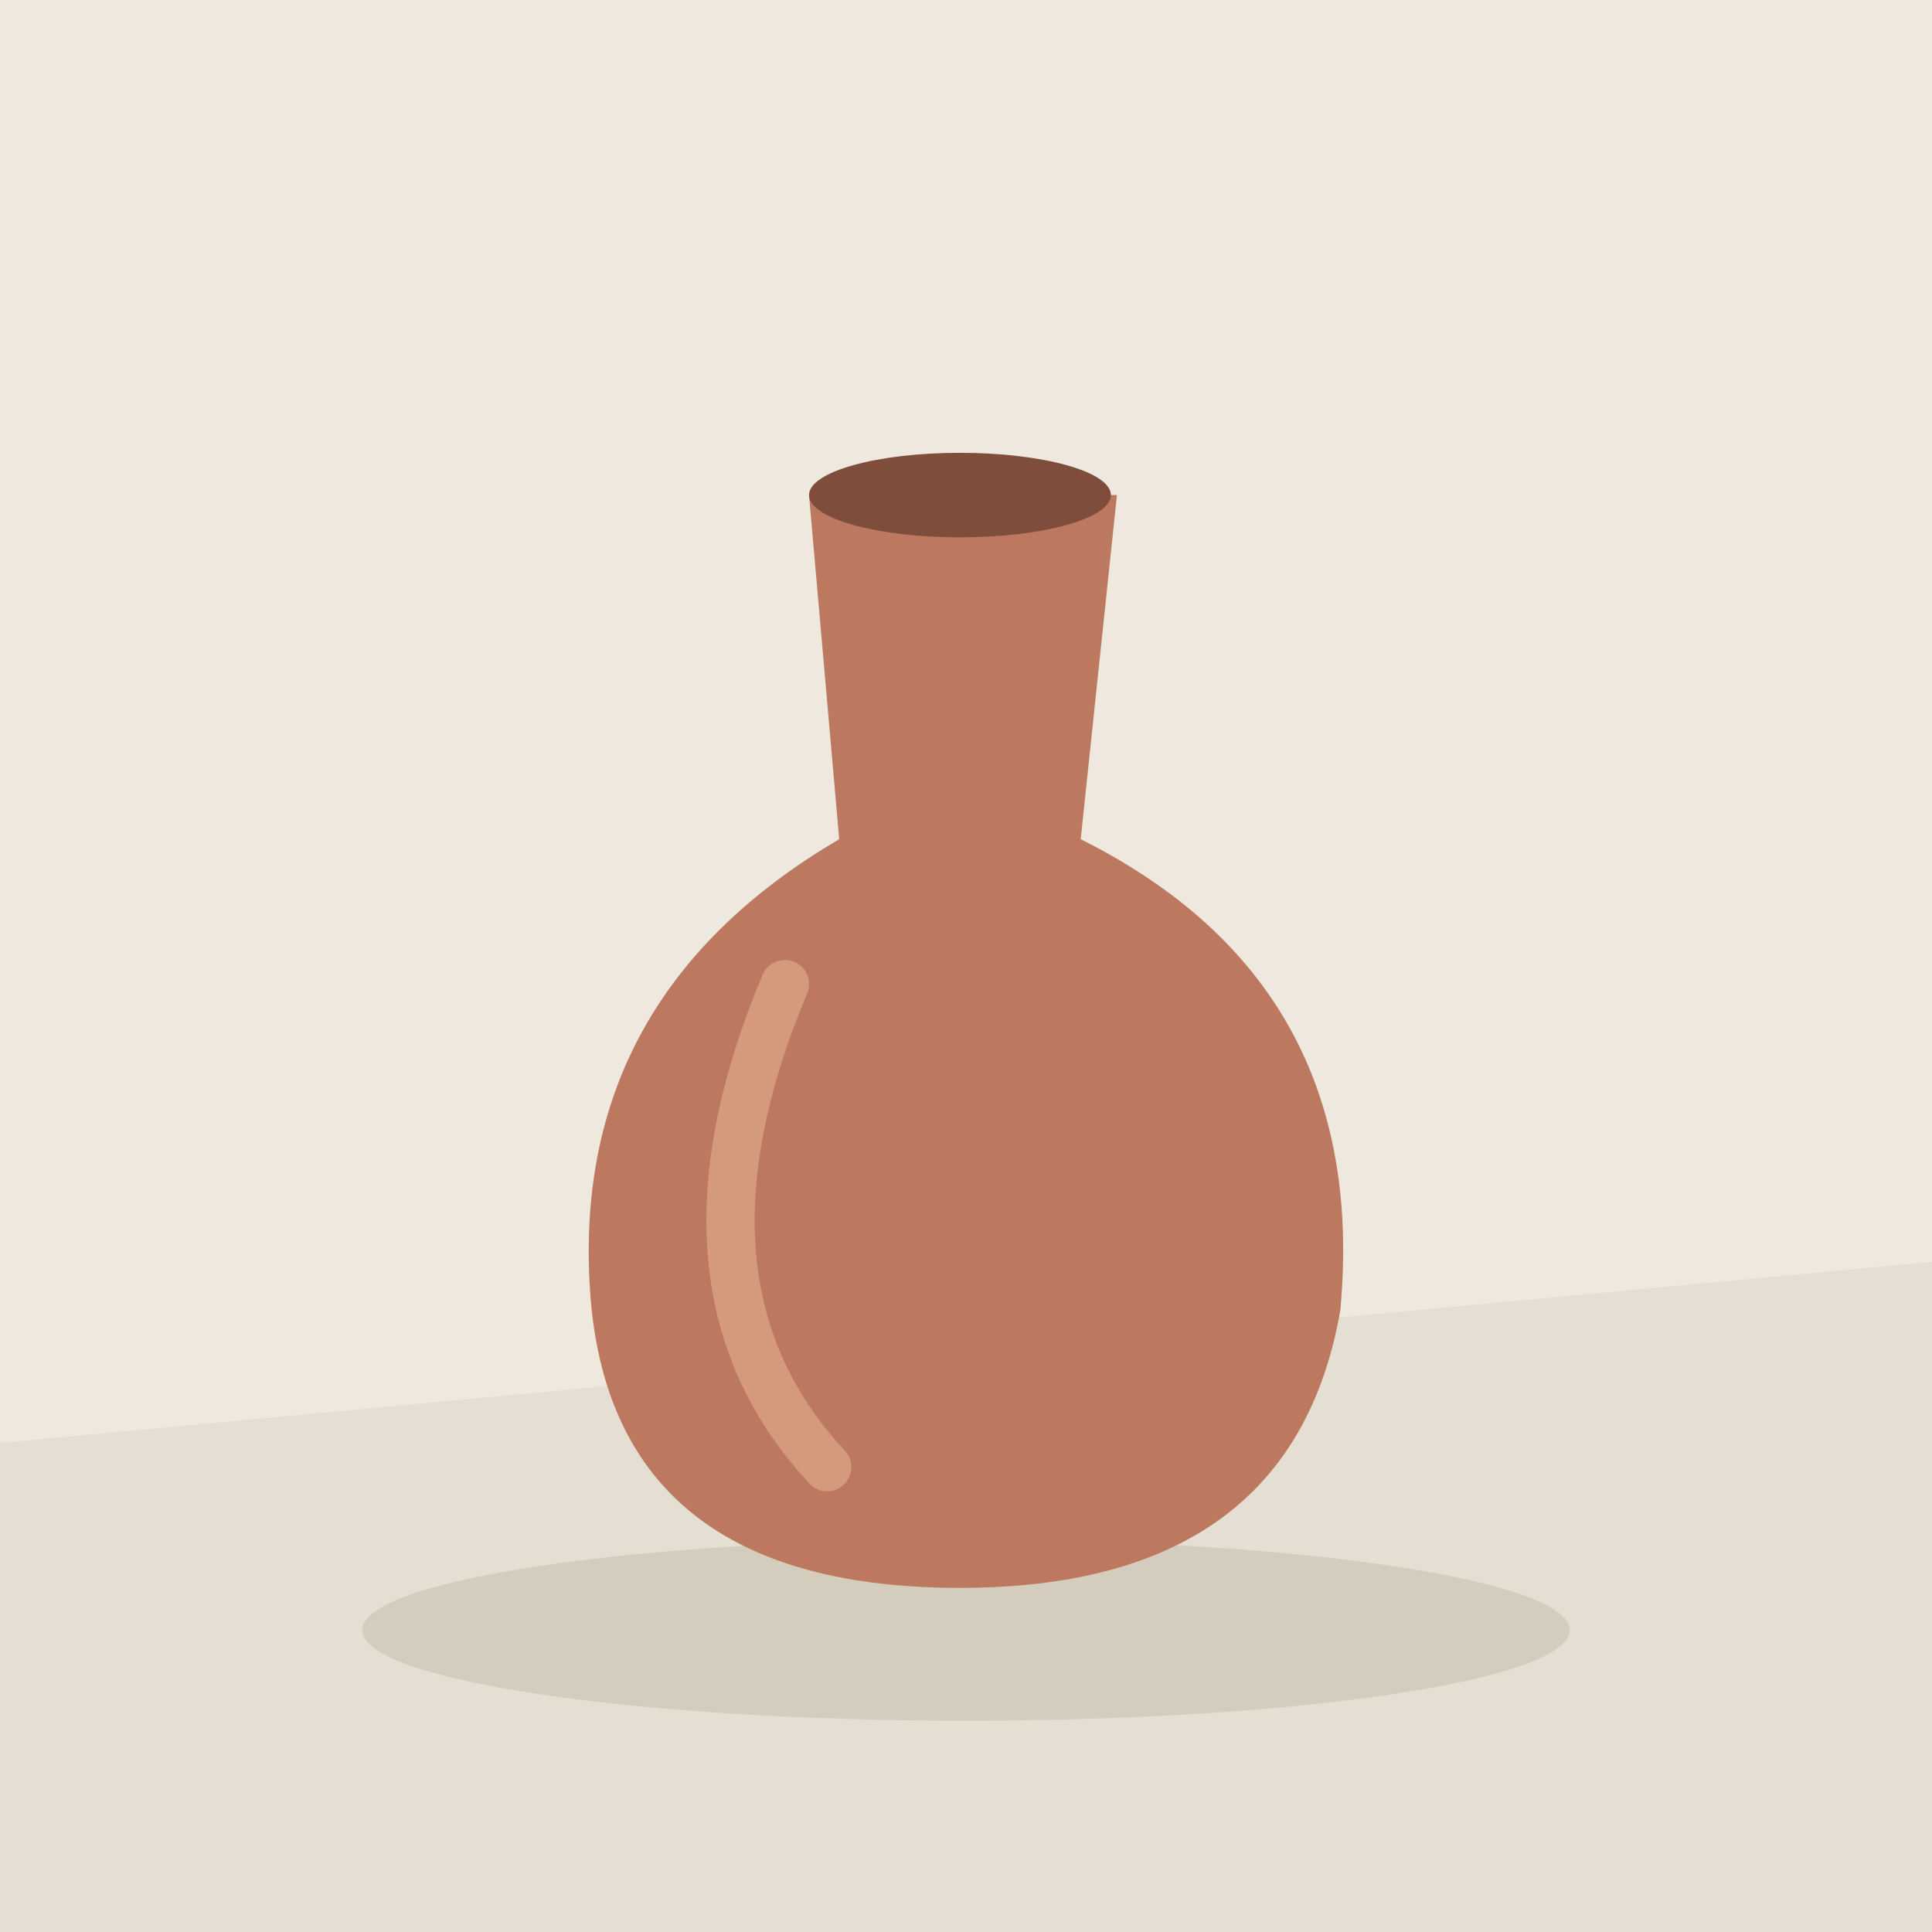
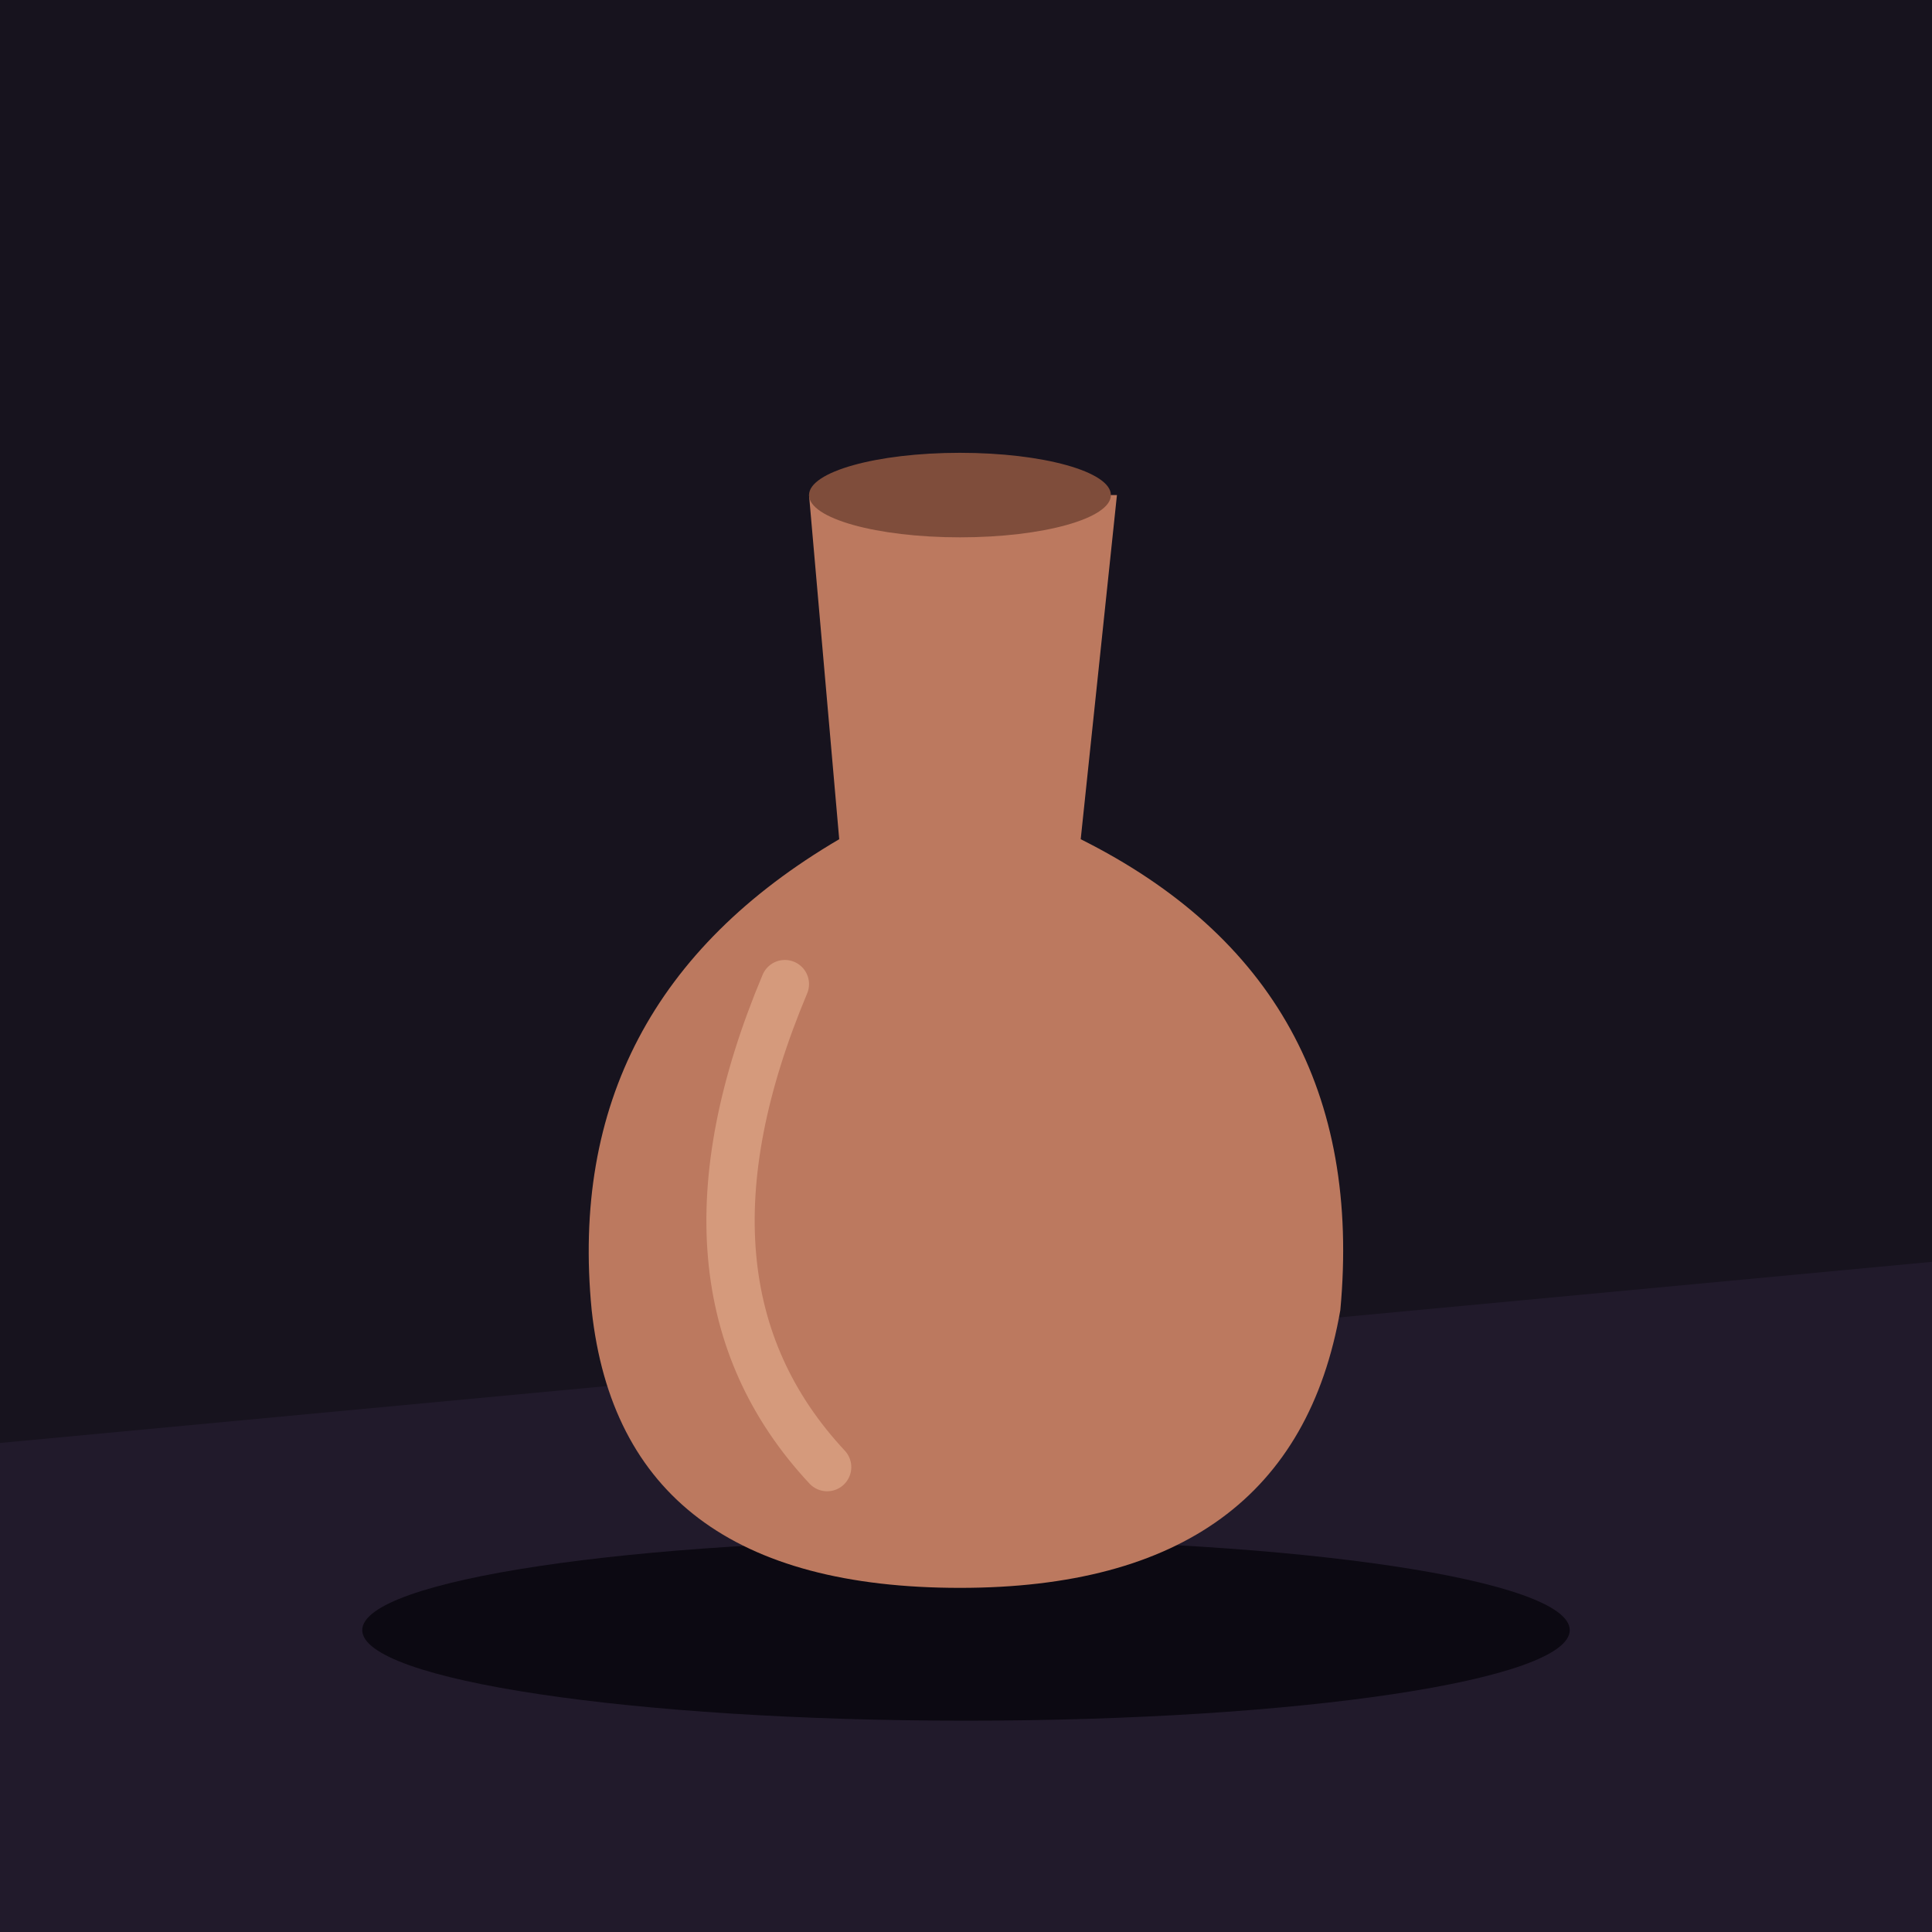
<svg xmlns="http://www.w3.org/2000/svg" width="320" height="320" viewBox="0 0 320 320">
-   <rect width="320" height="320" fill="#eee8df" />
-   <path d="M0 239L320 209V320H0Z" fill="#e5ded2" />
-   <ellipse cx="160" cy="270" rx="100" ry="15" fill="#d4ccbd" />
+   <rect width="320" height="320" fill="#17131e" />
+   <path d="M0 239L320 209V320H0Z" fill="#211a2b" />
+   <ellipse cx="160" cy="270" rx="100" ry="15" fill="#0c0912" />
  <path d="M134 82H185L179 139Q227 163 222 217Q214 263 159 263Q103 263 98 217Q93 166 139 139Z" fill="#bc795f" />
  <ellipse cx="159" cy="82" rx="25" ry="7" fill="#7f4d3b" />
  <path d="M130 163Q109 213 137 243" stroke="#d59a7c" stroke-width="8" fill="none" stroke-linecap="round" />
</svg>
